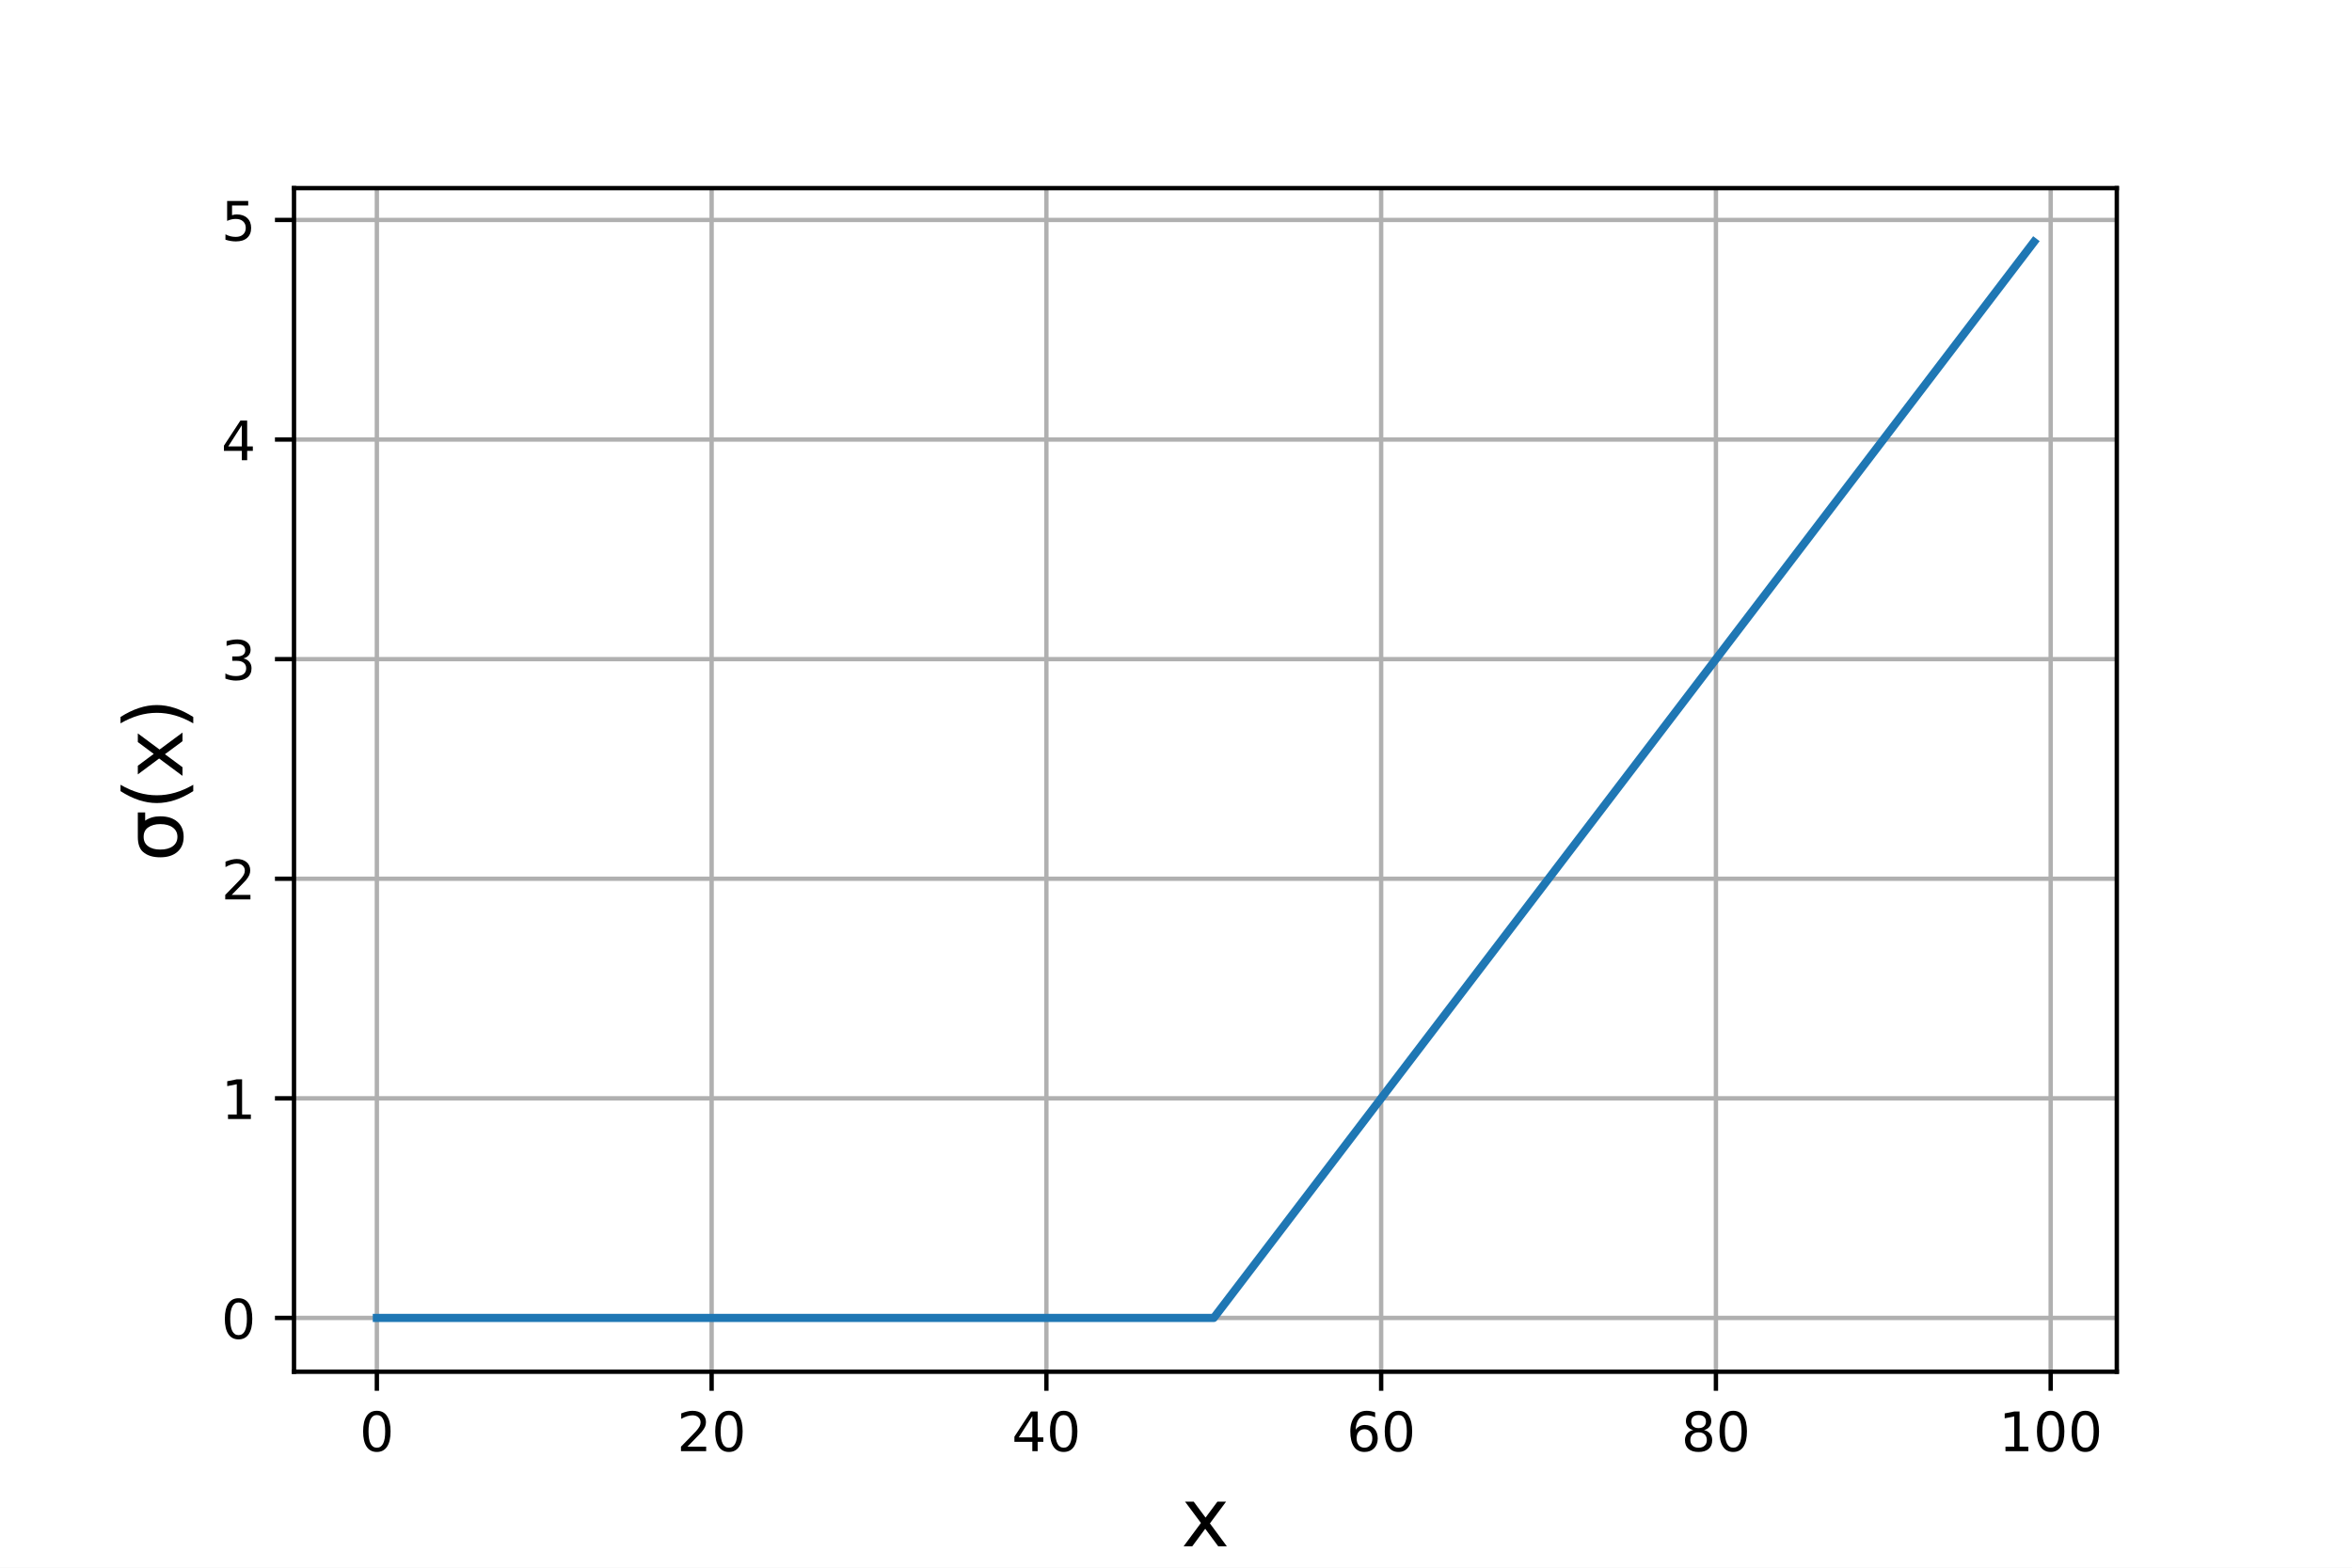
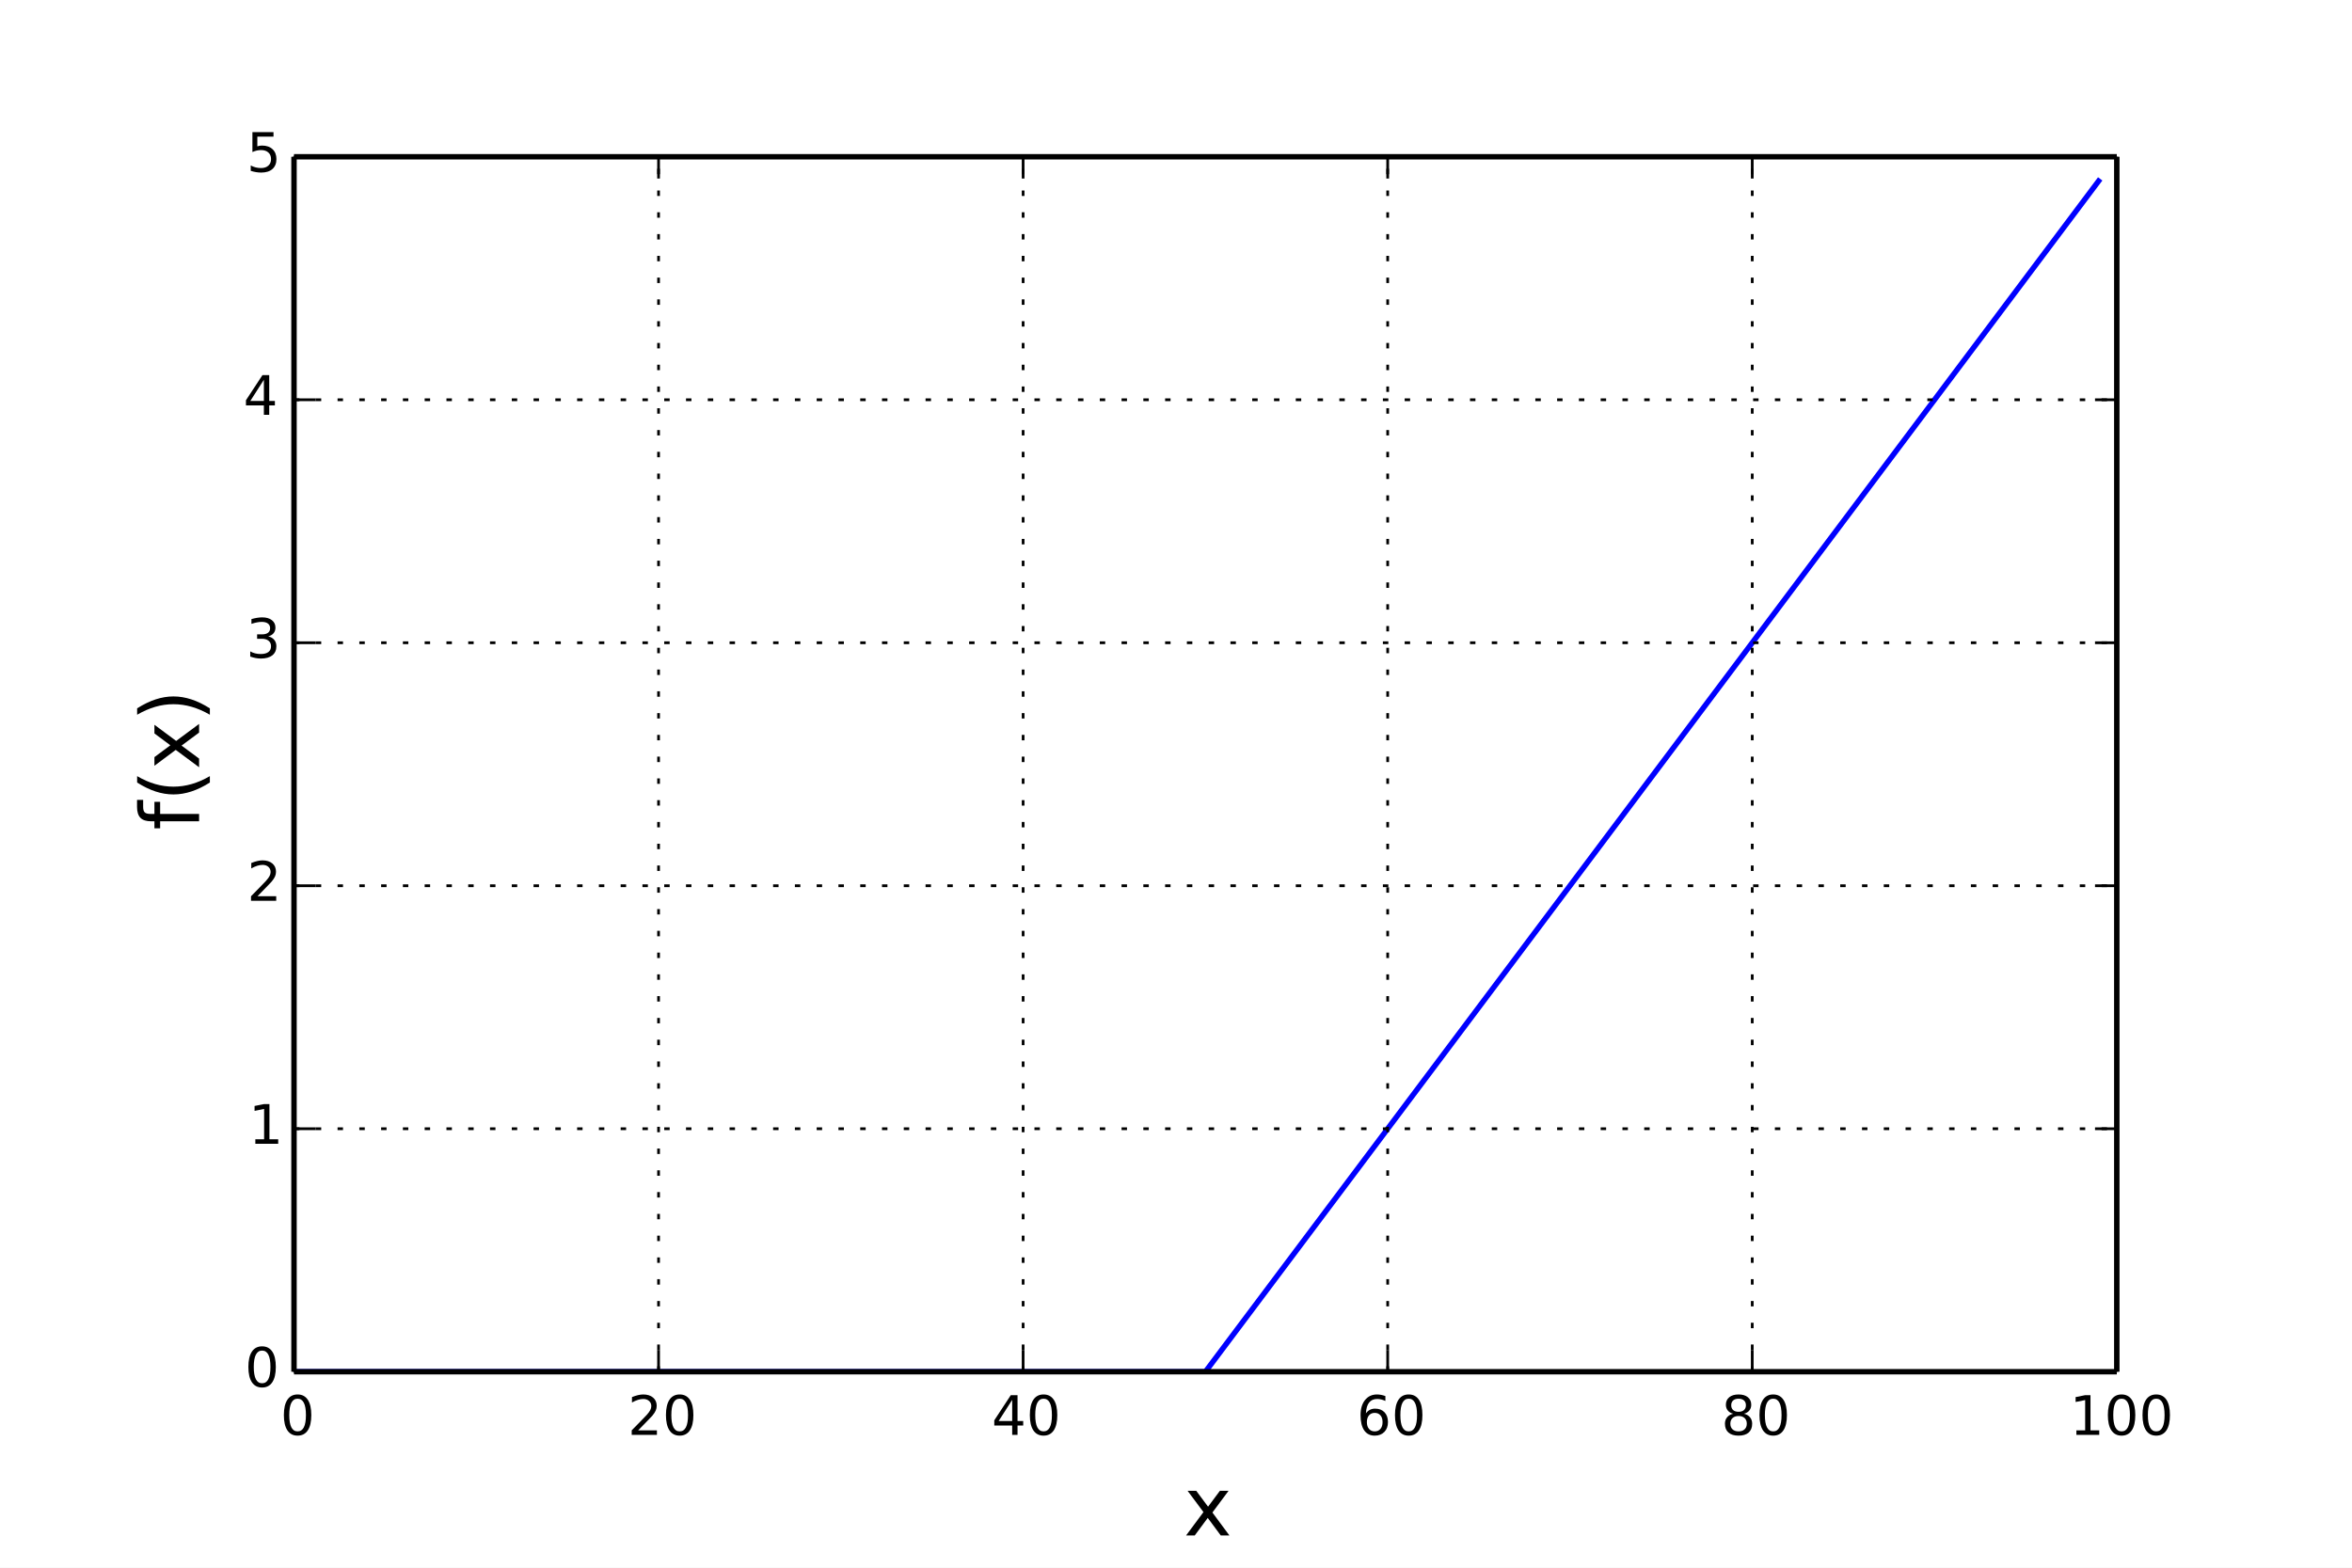
<svg xmlns="http://www.w3.org/2000/svg" xmlns:xlink="http://www.w3.org/1999/xlink" height="288pt" version="1.1" viewBox="0 0 432 288" width="432pt">
  <defs>
    <style type="text/css">
*{stroke-linecap:butt;stroke-linejoin:round;}
  </style>
  </defs>
  <g id="figure_1">
    <g id="patch_1">
-       <path d="M 0 288  L 432 288  L 432 0  L 0 0  z " style="fill:#ffffff;" />
+       <path d=" M0 288 L432 288 L432 0 L0 0 z " style="fill:#ffffff;" />
    </g>
    <g id="axes_1">
      <g id="patch_2">
-         <path d="M 54 252  L 388.8 252  L 388.8 34.56  L 54 34.56  z " style="fill:#ffffff;" />
+         <path d=" M54 252 L388.8 252 L388.8 28.8 L54 28.8 z " style="fill:#ffffff;" />
+       </g>
+       <g id="line2d_1">
+         <path clip-path="url(#p124b8dd147)" d=" M54 252 L57.348 252 L60.696 252 L64.044 252 L67.392 252 L70.74 252 L74.088 252 L77.436 252 L80.784 252 L84.132 252 L87.48 252 L90.828 252 L94.176 252 L97.524 252 L100.872 252 L104.22 252 L107.568 252 L110.916 252 L114.264 252 L117.612 252 L120.96 252 L124.308 252 L127.656 252 L131.004 252 L134.352 252 L137.7 252 L141.048 252 L144.396 252 L147.744 252 L151.092 252 L154.44 252 L157.788 252 L161.136 252 L164.484 252 L167.832 252 L171.18 252 L174.528 252 L177.876 252 L181.224 252 L184.572 252 L187.92 252 L191.268 252 L194.616 252 L197.964 252 L201.312 252 L204.66 252 L208.008 252 L211.356 252 L214.704 252 L218.052 252 L221.4 252 L224.748 247.536 L228.096 243.072 L231.444 238.608 L234.792 234.144 L238.14 229.68 L241.488 225.216 L244.836 220.752 L248.184 216.288 L251.532 211.824 L254.88 207.36 L258.228 202.896 L261.576 198.432 L264.924 193.968 L268.272 189.504 L271.62 185.04 L274.968 180.576 L278.316 176.112 L281.664 171.648 L285.012 167.184 L288.36 162.72 L291.708 158.256 L295.056 153.792 L298.404 149.328 L301.752 144.864 L305.1 140.4 L308.448 135.936 L311.796 131.472 L315.144 127.008 L318.492 122.544 L321.84 118.08 L325.188 113.616 L328.536 109.152 L331.884 104.688 L335.232 100.224 L338.58 95.76 L341.928 91.296 L345.276 86.832 L348.624 82.368 L351.972 77.904 L355.32 73.44 L358.668 68.976 L362.016 64.512 L365.364 60.048 L368.712 55.584 L372.06 51.12 L375.408 46.656 L378.756 42.192 L382.104 37.728 L385.452 33.264" style="fill:none;stroke:#0000ff;stroke-linecap:square;" />
      </g>
      <g id="matplotlib.axis_1">
        <g id="xtick_1">
-           <g id="line2d_1">
-             <path clip-path="url(#p2e4678ad6d)" d="M 69.218 252  L 69.218 34.56  " style="fill:none;stroke:#b0b0b0;stroke-linecap:square;stroke-width:0.8;" />
-           </g>
          <g id="line2d_2">
-             <defs>
-               <path d="M 0 0  L 0 3.5  " id="m3e8ce93236" style="stroke:#000000;stroke-width:0.8;" />
-             </defs>
-             <g>
-               <use style="stroke:#000000;stroke-width:0.8;" x="69.218" xlink:href="#m3e8ce93236" y="252" />
+             <path clip-path="url(#p124b8dd147)" d=" M54 252 L54 28.8" style="fill:none;stroke:#000000;stroke-dasharray:1,3;stroke-dashoffset:0.0;stroke-width:0.5;" />
+           </g>
+           <g id="line2d_3">
+             <defs>
+               <path d=" M0 0 L0 -4" id="mc7db9fdffb" style="stroke:#000000;stroke-width:0.5;" />
+             </defs>
+             <g>
+               <use style="stroke:#000000;stroke-width:0.5;" x="54.0" xlink:href="#mc7db9fdffb" y="252.0" />
+             </g>
+           </g>
+           <g id="line2d_4">
+             <defs>
+               <path d=" M0 0 L0 4" id="m5a7d422ac3" style="stroke:#000000;stroke-width:0.5;" />
+             </defs>
+             <g>
+               <use style="stroke:#000000;stroke-width:0.5;" x="54.0" xlink:href="#m5a7d422ac3" y="28.8" />
            </g>
          </g>
          <g id="text_1">
            <defs>
-               <path d="M 31.781 66.406  Q 24.172 66.406 20.328 58.906  Q 16.5 51.422 16.5 36.375  Q 16.5 21.391 20.328 13.891  Q 24.172 6.391 31.781 6.391  Q 39.453 6.391 43.281 13.891  Q 47.125 21.391 47.125 36.375  Q 47.125 51.422 43.281 58.906  Q 39.453 66.406 31.781 66.406  z M 31.781 74.219  Q 44.047 74.219 50.516 64.516  Q 56.984 54.828 56.984 36.375  Q 56.984 17.969 50.516 8.266  Q 44.047 -1.422 31.781 -1.422  Q 19.531 -1.422 13.062 8.266  Q 6.594 17.969 6.594 36.375  Q 6.594 54.828 13.062 64.516  Q 19.531 74.219 31.781 74.219  z " id="DejaVuSans-30" />
-             </defs>
-             <g transform="translate(66.03693 266.5984)scale(0.1 -0.1)">
+               <path d=" M31.781 66.406 Q24.172 66.406 20.328 58.906 Q16.5 51.422 16.5 36.375 Q16.5 21.391 20.328 13.891 Q24.172 6.391 31.781 6.391 Q39.453 6.391 43.281 13.891 Q47.125 21.391 47.125 36.375 Q47.125 51.422 43.281 58.906 Q39.453 66.406 31.781 66.406 M31.781 74.219 Q44.047 74.219 50.516 64.516 Q56.984 54.828 56.984 36.375 Q56.984 17.969 50.516 8.266 Q44.047 -1.422 31.781 -1.422 Q19.531 -1.422 13.062 8.266 Q6.594 17.969 6.594 36.375 Q6.594 54.828 13.062 64.516 Q19.531 74.219 31.781 74.219" id="DejaVuSans-30" />
+             </defs>
+             <g transform="translate(51.48047 263.5984)scale(0.1 -0.1)">
              <use xlink:href="#DejaVuSans-30" />
            </g>
          </g>
        </g>
        <g id="xtick_2">
-           <g id="line2d_3">
-             <path clip-path="url(#p2e4678ad6d)" d="M 130.706 252  L 130.706 34.56  " style="fill:none;stroke:#b0b0b0;stroke-linecap:square;stroke-width:0.8;" />
-           </g>
-           <g id="line2d_4">
-             <g>
-               <use style="stroke:#000000;stroke-width:0.8;" x="130.706" xlink:href="#m3e8ce93236" y="252" />
+           <g id="line2d_5">
+             <path clip-path="url(#p124b8dd147)" d=" M120.96 252 L120.96 28.8" style="fill:none;stroke:#000000;stroke-dasharray:1,3;stroke-dashoffset:0.0;stroke-width:0.5;" />
+           </g>
+           <g id="line2d_6">
+             <g>
+               <use style="stroke:#000000;stroke-width:0.5;" x="120.96" xlink:href="#mc7db9fdffb" y="252.0" />
+             </g>
+           </g>
+           <g id="line2d_7">
+             <g>
+               <use style="stroke:#000000;stroke-width:0.5;" x="120.96" xlink:href="#m5a7d422ac3" y="28.8" />
            </g>
          </g>
          <g id="text_2">
            <defs>
-               <path d="M 19.188 8.297  L 53.609 8.297  L 53.609 0  L 7.328 0  L 7.328 8.297  Q 12.938 14.109 22.625 23.891  Q 32.328 33.688 34.812 36.531  Q 39.547 41.844 41.422 45.531  Q 43.312 49.219 43.312 52.781  Q 43.312 58.594 39.234 62.25  Q 35.156 65.922 28.609 65.922  Q 23.969 65.922 18.812 64.312  Q 13.672 62.703 7.812 59.422  L 7.812 69.391  Q 13.766 71.781 18.938 73  Q 24.125 74.219 28.422 74.219  Q 39.75 74.219 46.484 68.547  Q 53.219 62.891 53.219 53.422  Q 53.219 48.922 51.531 44.891  Q 49.859 40.875 45.406 35.406  Q 44.188 33.984 37.641 27.219  Q 31.109 20.453 19.188 8.297  z " id="DejaVuSans-32" />
-             </defs>
-             <g transform="translate(124.3433 266.5984)scale(0.1 -0.1)">
+               <path d=" M19.188 8.297 L53.609 8.297 L53.609 0 L7.328 0 L7.328 8.297 Q12.938 14.109 22.625 23.891 Q32.328 33.688 34.812 36.531 Q39.547 41.844 41.422 45.531 Q43.312 49.219 43.312 52.781 Q43.312 58.594 39.234 62.25 Q35.156 65.922 28.609 65.922 Q23.969 65.922 18.812 64.312 Q13.672 62.703 7.812 59.422 L7.812 69.391 Q13.766 71.781 18.938 73 Q24.125 74.219 28.422 74.219 Q39.75 74.219 46.484 68.547 Q53.219 62.891 53.219 53.422 Q53.219 48.922 51.531 44.891 Q49.859 40.875 45.406 35.406 Q44.188 33.984 37.641 27.219 Q31.109 20.453 19.188 8.297" id="DejaVuSans-32" />
+             </defs>
+             <g transform="translate(115.2959 263.5984)scale(0.1 -0.1)">
              <use xlink:href="#DejaVuSans-32" />
              <use x="63.623" xlink:href="#DejaVuSans-30" />
            </g>
          </g>
        </g>
        <g id="xtick_3">
-           <g id="line2d_5">
-             <path clip-path="url(#p2e4678ad6d)" d="M 192.193 252  L 192.193 34.56  " style="fill:none;stroke:#b0b0b0;stroke-linecap:square;stroke-width:0.8;" />
-           </g>
-           <g id="line2d_6">
-             <g>
-               <use style="stroke:#000000;stroke-width:0.8;" x="192.193" xlink:href="#m3e8ce93236" y="252" />
+           <g id="line2d_8">
+             <path clip-path="url(#p124b8dd147)" d=" M187.92 252 L187.92 28.8" style="fill:none;stroke:#000000;stroke-dasharray:1,3;stroke-dashoffset:0.0;stroke-width:0.5;" />
+           </g>
+           <g id="line2d_9">
+             <g>
+               <use style="stroke:#000000;stroke-width:0.5;" x="187.92" xlink:href="#mc7db9fdffb" y="252.0" />
+             </g>
+           </g>
+           <g id="line2d_10">
+             <g>
+               <use style="stroke:#000000;stroke-width:0.5;" x="187.92" xlink:href="#m5a7d422ac3" y="28.8" />
            </g>
          </g>
          <g id="text_3">
            <defs>
-               <path d="M 37.797 64.312  L 12.891 25.391  L 37.797 25.391  z M 35.203 72.906  L 47.609 72.906  L 47.609 25.391  L 58.016 25.391  L 58.016 17.188  L 47.609 17.188  L 47.609 0  L 37.797 0  L 37.797 17.188  L 4.891 17.188  L 4.891 26.703  z " id="DejaVuSans-34" />
-             </defs>
-             <g transform="translate(185.8309 266.5984)scale(0.1 -0.1)">
+               <path d=" M37.797 64.312 L12.891 25.391 L37.797 25.391 z  M35.203 72.906 L47.609 72.906 L47.609 25.391 L58.016 25.391 L58.016 17.188 L47.609 17.188 L47.609 0 L37.797 0 L37.797 17.188 L4.891 17.188 L4.891 26.703 z " id="DejaVuSans-34" />
+             </defs>
+             <g transform="translate(182.1341 263.5984)scale(0.1 -0.1)">
              <use xlink:href="#DejaVuSans-34" />
              <use x="63.623" xlink:href="#DejaVuSans-30" />
            </g>
          </g>
        </g>
        <g id="xtick_4">
-           <g id="line2d_7">
-             <path clip-path="url(#p2e4678ad6d)" d="M 253.681 252  L 253.681 34.56  " style="fill:none;stroke:#b0b0b0;stroke-linecap:square;stroke-width:0.8;" />
-           </g>
-           <g id="line2d_8">
-             <g>
-               <use style="stroke:#000000;stroke-width:0.8;" x="253.681" xlink:href="#m3e8ce93236" y="252" />
+           <g id="line2d_11">
+             <path clip-path="url(#p124b8dd147)" d=" M254.88 252 L254.88 28.8" style="fill:none;stroke:#000000;stroke-dasharray:1,3;stroke-dashoffset:0.0;stroke-width:0.5;" />
+           </g>
+           <g id="line2d_12">
+             <g>
+               <use style="stroke:#000000;stroke-width:0.5;" x="254.88" xlink:href="#mc7db9fdffb" y="252.0" />
+             </g>
+           </g>
+           <g id="line2d_13">
+             <g>
+               <use style="stroke:#000000;stroke-width:0.5;" x="254.88" xlink:href="#m5a7d422ac3" y="28.8" />
            </g>
          </g>
          <g id="text_4">
            <defs>
-               <path d="M 33.016 40.375  Q 26.375 40.375 22.484 35.828  Q 18.609 31.297 18.609 23.391  Q 18.609 15.531 22.484 10.953  Q 26.375 6.391 33.016 6.391  Q 39.656 6.391 43.531 10.953  Q 47.406 15.531 47.406 23.391  Q 47.406 31.297 43.531 35.828  Q 39.656 40.375 33.016 40.375  z M 52.594 71.297  L 52.594 62.312  Q 48.875 64.062 45.094 64.984  Q 41.312 65.922 37.594 65.922  Q 27.828 65.922 22.672 59.328  Q 17.531 52.734 16.797 39.406  Q 19.672 43.656 24.016 45.922  Q 28.375 48.188 33.594 48.188  Q 44.578 48.188 50.953 41.516  Q 57.328 34.859 57.328 23.391  Q 57.328 12.156 50.688 5.359  Q 44.047 -1.422 33.016 -1.422  Q 20.359 -1.422 13.672 8.266  Q 6.984 17.969 6.984 36.375  Q 6.984 53.656 15.188 63.938  Q 23.391 74.219 37.203 74.219  Q 40.922 74.219 44.703 73.484  Q 48.484 72.75 52.594 71.297  z " id="DejaVuSans-36" />
-             </defs>
-             <g transform="translate(247.3185 266.5984)scale(0.1 -0.1)">
+               <path d=" M33.016 40.375 Q26.375 40.375 22.484 35.828 Q18.609 31.297 18.609 23.391 Q18.609 15.531 22.484 10.953 Q26.375 6.391 33.016 6.391 Q39.656 6.391 43.531 10.953 Q47.406 15.531 47.406 23.391 Q47.406 31.297 43.531 35.828 Q39.656 40.375 33.016 40.375 M52.594 71.297 L52.594 62.312 Q48.875 64.062 45.094 64.984 Q41.312 65.922 37.594 65.922 Q27.828 65.922 22.672 59.328 Q17.531 52.734 16.797 39.406 Q19.672 43.656 24.016 45.922 Q28.375 48.188 33.594 48.188 Q44.578 48.188 50.953 41.516 Q57.328 34.859 57.328 23.391 Q57.328 12.156 50.688 5.359 Q44.047 -1.422 33.016 -1.422 Q20.359 -1.422 13.672 8.266 Q6.984 17.969 6.984 36.375 Q6.984 53.656 15.188 63.938 Q23.391 74.219 37.203 74.219 Q40.922 74.219 44.703 73.484 Q48.484 72.75 52.594 71.297" id="DejaVuSans-36" />
+             </defs>
+             <g transform="translate(249.1987 263.5984)scale(0.1 -0.1)">
              <use xlink:href="#DejaVuSans-36" />
              <use x="63.623" xlink:href="#DejaVuSans-30" />
            </g>
          </g>
        </g>
        <g id="xtick_5">
-           <g id="line2d_9">
-             <path clip-path="url(#p2e4678ad6d)" d="M 315.169 252  L 315.169 34.56  " style="fill:none;stroke:#b0b0b0;stroke-linecap:square;stroke-width:0.8;" />
-           </g>
-           <g id="line2d_10">
-             <g>
-               <use style="stroke:#000000;stroke-width:0.8;" x="315.169" xlink:href="#m3e8ce93236" y="252" />
+           <g id="line2d_14">
+             <path clip-path="url(#p124b8dd147)" d=" M321.84 252 L321.84 28.8" style="fill:none;stroke:#000000;stroke-dasharray:1,3;stroke-dashoffset:0.0;stroke-width:0.5;" />
+           </g>
+           <g id="line2d_15">
+             <g>
+               <use style="stroke:#000000;stroke-width:0.5;" x="321.84" xlink:href="#mc7db9fdffb" y="252.0" />
+             </g>
+           </g>
+           <g id="line2d_16">
+             <g>
+               <use style="stroke:#000000;stroke-width:0.5;" x="321.84" xlink:href="#m5a7d422ac3" y="28.8" />
            </g>
          </g>
          <g id="text_5">
            <defs>
-               <path d="M 31.781 34.625  Q 24.75 34.625 20.719 30.859  Q 16.703 27.094 16.703 20.516  Q 16.703 13.922 20.719 10.156  Q 24.75 6.391 31.781 6.391  Q 38.812 6.391 42.859 10.172  Q 46.922 13.969 46.922 20.516  Q 46.922 27.094 42.891 30.859  Q 38.875 34.625 31.781 34.625  z M 21.922 38.812  Q 15.578 40.375 12.031 44.719  Q 8.5 49.078 8.5 55.328  Q 8.5 64.062 14.719 69.141  Q 20.953 74.219 31.781 74.219  Q 42.672 74.219 48.875 69.141  Q 55.078 64.062 55.078 55.328  Q 55.078 49.078 51.531 44.719  Q 48 40.375 41.703 38.812  Q 48.828 37.156 52.797 32.312  Q 56.781 27.484 56.781 20.516  Q 56.781 9.906 50.312 4.234  Q 43.844 -1.422 31.781 -1.422  Q 19.734 -1.422 13.25 4.234  Q 6.781 9.906 6.781 20.516  Q 6.781 27.484 10.781 32.312  Q 14.797 37.156 21.922 38.812  z M 18.312 54.391  Q 18.312 48.734 21.844 45.562  Q 25.391 42.391 31.781 42.391  Q 38.141 42.391 41.719 45.562  Q 45.312 48.734 45.312 54.391  Q 45.312 60.062 41.719 63.234  Q 38.141 66.406 31.781 66.406  Q 25.391 66.406 21.844 63.234  Q 18.312 60.062 18.312 54.391  z " id="DejaVuSans-38" />
-             </defs>
-             <g transform="translate(308.8061 266.5984)scale(0.1 -0.1)">
+               <path d=" M31.781 34.625 Q24.75 34.625 20.719 30.859 Q16.703 27.094 16.703 20.516 Q16.703 13.922 20.719 10.156 Q24.75 6.391 31.781 6.391 Q38.812 6.391 42.859 10.172 Q46.922 13.969 46.922 20.516 Q46.922 27.094 42.891 30.859 Q38.875 34.625 31.781 34.625 M21.922 38.812 Q15.578 40.375 12.031 44.719 Q8.5 49.078 8.5 55.328 Q8.5 64.062 14.719 69.141 Q20.953 74.219 31.781 74.219 Q42.672 74.219 48.875 69.141 Q55.078 64.062 55.078 55.328 Q55.078 49.078 51.531 44.719 Q48 40.375 41.703 38.812 Q48.828 37.156 52.797 32.312 Q56.781 27.484 56.781 20.516 Q56.781 9.906 50.312 4.234 Q43.844 -1.422 31.781 -1.422 Q19.734 -1.422 13.25 4.234 Q6.781 9.906 6.781 20.516 Q6.781 27.484 10.781 32.312 Q14.797 37.156 21.922 38.812 M18.312 54.391 Q18.312 48.734 21.844 45.562 Q25.391 42.391 31.781 42.391 Q38.141 42.391 41.719 45.562 Q45.312 48.734 45.312 54.391 Q45.312 60.062 41.719 63.234 Q38.141 66.406 31.781 66.406 Q25.391 66.406 21.844 63.234 Q18.312 60.062 18.312 54.391" id="DejaVuSans-38" />
+             </defs>
+             <g transform="translate(316.1486 263.5984)scale(0.1 -0.1)">
              <use xlink:href="#DejaVuSans-38" />
              <use x="63.623" xlink:href="#DejaVuSans-30" />
            </g>
          </g>
        </g>
        <g id="xtick_6">
-           <g id="line2d_11">
-             <path clip-path="url(#p2e4678ad6d)" d="M 376.656 252  L 376.656 34.56  " style="fill:none;stroke:#b0b0b0;stroke-linecap:square;stroke-width:0.8;" />
-           </g>
-           <g id="line2d_12">
-             <g>
-               <use style="stroke:#000000;stroke-width:0.8;" x="376.656" xlink:href="#m3e8ce93236" y="252" />
+           <g id="line2d_17">
+             <path clip-path="url(#p124b8dd147)" d=" M388.8 252 L388.8 28.8" style="fill:none;stroke:#000000;stroke-dasharray:1,3;stroke-dashoffset:0.0;stroke-width:0.5;" />
+           </g>
+           <g id="line2d_18">
+             <g>
+               <use style="stroke:#000000;stroke-width:0.5;" x="388.8" xlink:href="#mc7db9fdffb" y="252.0" />
+             </g>
+           </g>
+           <g id="line2d_19">
+             <g>
+               <use style="stroke:#000000;stroke-width:0.5;" x="388.8" xlink:href="#m5a7d422ac3" y="28.8" />
            </g>
          </g>
          <g id="text_6">
            <defs>
-               <path d="M 12.406 8.297  L 28.516 8.297  L 28.516 63.922  L 10.984 60.406  L 10.984 69.391  L 28.422 72.906  L 38.281 72.906  L 38.281 8.297  L 54.391 8.297  L 54.391 0  L 12.406 0  z " id="DejaVuSans-31" />
-             </defs>
-             <g transform="translate(367.1124 266.5984)scale(0.1 -0.1)">
+               <path d=" M12.406 8.297 L28.516 8.297 L28.516 63.922 L10.984 60.406 L10.984 69.391 L28.422 72.906 L38.281 72.906 L38.281 8.297 L54.391 8.297 L54.391 0 L12.406 0 z " id="DejaVuSans-31" />
+             </defs>
+             <g transform="translate(380.1375 263.5984)scale(0.1 -0.1)">
              <use xlink:href="#DejaVuSans-31" />
              <use x="63.623" xlink:href="#DejaVuSans-30" />
              <use x="127.246" xlink:href="#DejaVuSans-30" />
            </g>
          </g>
        </g>
        <g id="text_7">
          <defs>
-             <path d="M 54.891 54.688  L 35.109 28.078  L 55.906 0  L 45.312 0  L 29.391 21.484  L 13.484 0  L 2.875 0  L 24.125 28.609  L 4.688 54.688  L 15.281 54.688  L 29.781 35.203  L 44.281 54.688  z " id="DejaVuSans-78" />
+             <path d=" M54.891 54.688 L35.109 28.078 L55.906 0 L45.312 0 L29.391 21.484 L13.484 0 L2.875 0 L24.125 28.609 L4.688 54.688 L15.281 54.688 L29.781 35.203 L44.281 54.688 z " id="DejaVuSans-78" />
          </defs>
-           <g transform="translate(216.9609 284.0758)scale(0.15 -0.15)">
+           <g transform="translate(217.4227 282.0758)scale(0.15 -0.15)">
            <use xlink:href="#DejaVuSans-78" />
          </g>
        </g>
      </g>
      <g id="matplotlib.axis_2">
        <g id="ytick_1">
-           <g id="line2d_13">
-             <path clip-path="url(#p2e4678ad6d)" d="M 54 242.116  L 388.8 242.116  " style="fill:none;stroke:#b0b0b0;stroke-linecap:square;stroke-width:0.8;" />
-           </g>
-           <g id="line2d_14">
-             <defs>
-               <path d="M 0 0  L -3.5 0  " id="m22c1de1743" style="stroke:#000000;stroke-width:0.8;" />
-             </defs>
-             <g>
-               <use style="stroke:#000000;stroke-width:0.8;" x="54" xlink:href="#m22c1de1743" y="242.116" />
+           <g id="line2d_20">
+             <path clip-path="url(#p124b8dd147)" d=" M54 252 L388.8 252" style="fill:none;stroke:#000000;stroke-dasharray:1,3;stroke-dashoffset:0.0;stroke-width:0.5;" />
+           </g>
+           <g id="line2d_21">
+             <defs>
+               <path d=" M0 0 L4 0" id="md7965d1ba0" style="stroke:#000000;stroke-width:0.5;" />
+             </defs>
+             <g>
+               <use style="stroke:#000000;stroke-width:0.5;" x="54.0" xlink:href="#md7965d1ba0" y="252.0" />
+             </g>
+           </g>
+           <g id="line2d_22">
+             <defs>
+               <path d=" M0 0 L-4 0" id="md9a1c1a7cd" style="stroke:#000000;stroke-width:0.5;" />
+             </defs>
+             <g>
+               <use style="stroke:#000000;stroke-width:0.5;" x="388.8" xlink:href="#md9a1c1a7cd" y="252.0" />
            </g>
          </g>
          <g id="text_8">
-             <g transform="translate(40.6375 245.9156)scale(0.1 -0.1)">
+             <g transform="translate(44.96094 254.7594)scale(0.1 -0.1)">
              <use xlink:href="#DejaVuSans-30" />
            </g>
          </g>
        </g>
        <g id="ytick_2">
-           <g id="line2d_15">
-             <path clip-path="url(#p2e4678ad6d)" d="M 54 201.775  L 388.8 201.775  " style="fill:none;stroke:#b0b0b0;stroke-linecap:square;stroke-width:0.8;" />
-           </g>
-           <g id="line2d_16">
-             <g>
-               <use style="stroke:#000000;stroke-width:0.8;" x="54" xlink:href="#m22c1de1743" y="201.775" />
+           <g id="line2d_23">
+             <path clip-path="url(#p124b8dd147)" d=" M54 207.36 L388.8 207.36" style="fill:none;stroke:#000000;stroke-dasharray:1,3;stroke-dashoffset:0.0;stroke-width:0.5;" />
+           </g>
+           <g id="line2d_24">
+             <g>
+               <use style="stroke:#000000;stroke-width:0.5;" x="54.0" xlink:href="#md7965d1ba0" y="207.36" />
+             </g>
+           </g>
+           <g id="line2d_25">
+             <g>
+               <use style="stroke:#000000;stroke-width:0.5;" x="388.8" xlink:href="#md9a1c1a7cd" y="207.36" />
            </g>
          </g>
          <g id="text_9">
-             <g transform="translate(40.6375 205.5742)scale(0.1 -0.1)">
+             <g transform="translate(45.65937 210.1194)scale(0.1 -0.1)">
              <use xlink:href="#DejaVuSans-31" />
            </g>
          </g>
        </g>
        <g id="ytick_3">
-           <g id="line2d_17">
-             <path clip-path="url(#p2e4678ad6d)" d="M 54 161.434  L 388.8 161.434  " style="fill:none;stroke:#b0b0b0;stroke-linecap:square;stroke-width:0.8;" />
-           </g>
-           <g id="line2d_18">
-             <g>
-               <use style="stroke:#000000;stroke-width:0.8;" x="54" xlink:href="#m22c1de1743" y="161.434" />
+           <g id="line2d_26">
+             <path clip-path="url(#p124b8dd147)" d=" M54 162.72 L388.8 162.72" style="fill:none;stroke:#000000;stroke-dasharray:1,3;stroke-dashoffset:0.0;stroke-width:0.5;" />
+           </g>
+           <g id="line2d_27">
+             <g>
+               <use style="stroke:#000000;stroke-width:0.5;" x="54.0" xlink:href="#md7965d1ba0" y="162.72" />
+             </g>
+           </g>
+           <g id="line2d_28">
+             <g>
+               <use style="stroke:#000000;stroke-width:0.5;" x="388.8" xlink:href="#md9a1c1a7cd" y="162.72" />
            </g>
          </g>
          <g id="text_10">
-             <g transform="translate(40.6375 165.2328)scale(0.1 -0.1)">
+             <g transform="translate(45.37188 165.4794)scale(0.1 -0.1)">
              <use xlink:href="#DejaVuSans-32" />
            </g>
          </g>
        </g>
        <g id="ytick_4">
-           <g id="line2d_19">
-             <path clip-path="url(#p2e4678ad6d)" d="M 54 121.092  L 388.8 121.092  " style="fill:none;stroke:#b0b0b0;stroke-linecap:square;stroke-width:0.8;" />
-           </g>
-           <g id="line2d_20">
-             <g>
-               <use style="stroke:#000000;stroke-width:0.8;" x="54" xlink:href="#m22c1de1743" y="121.092" />
+           <g id="line2d_29">
+             <path clip-path="url(#p124b8dd147)" d=" M54 118.08 L388.8 118.08" style="fill:none;stroke:#000000;stroke-dasharray:1,3;stroke-dashoffset:0.0;stroke-width:0.5;" />
+           </g>
+           <g id="line2d_30">
+             <g>
+               <use style="stroke:#000000;stroke-width:0.5;" x="54.0" xlink:href="#md7965d1ba0" y="118.08" />
+             </g>
+           </g>
+           <g id="line2d_31">
+             <g>
+               <use style="stroke:#000000;stroke-width:0.5;" x="388.8" xlink:href="#md9a1c1a7cd" y="118.08" />
            </g>
          </g>
          <g id="text_11">
            <defs>
-               <path d="M 40.578 39.312  Q 47.656 37.797 51.625 33  Q 55.609 28.219 55.609 21.188  Q 55.609 10.406 48.188 4.484  Q 40.766 -1.422 27.094 -1.422  Q 22.516 -1.422 17.656 -0.516  Q 12.797 0.391 7.625 2.203  L 7.625 11.719  Q 11.719 9.328 16.594 8.109  Q 21.484 6.891 26.812 6.891  Q 36.078 6.891 40.938 10.547  Q 45.797 14.203 45.797 21.188  Q 45.797 27.641 41.281 31.266  Q 36.766 34.906 28.719 34.906  L 20.219 34.906  L 20.219 43.016  L 29.109 43.016  Q 36.375 43.016 40.234 45.922  Q 44.094 48.828 44.094 54.297  Q 44.094 59.906 40.109 62.906  Q 36.141 65.922 28.719 65.922  Q 24.656 65.922 20.016 65.031  Q 15.375 64.156 9.812 62.312  L 9.812 71.094  Q 15.438 72.656 20.344 73.438  Q 25.25 74.219 29.594 74.219  Q 40.828 74.219 47.359 69.109  Q 53.906 64.016 53.906 55.328  Q 53.906 49.266 50.438 45.094  Q 46.969 40.922 40.578 39.312  z " id="DejaVuSans-33" />
-             </defs>
-             <g transform="translate(40.6375 124.8915)scale(0.1 -0.1)">
+               <path d=" M40.578 39.312 Q47.656 37.797 51.625 33 Q55.609 28.219 55.609 21.188 Q55.609 10.406 48.188 4.484 Q40.766 -1.422 27.094 -1.422 Q22.516 -1.422 17.656 -0.516 Q12.797 0.391 7.625 2.203 L7.625 11.719 Q11.719 9.328 16.594 8.109 Q21.484 6.891 26.812 6.891 Q36.078 6.891 40.938 10.547 Q45.797 14.203 45.797 21.188 Q45.797 27.641 41.281 31.266 Q36.766 34.906 28.719 34.906 L20.219 34.906 L20.219 43.016 L29.109 43.016 Q36.375 43.016 40.234 45.922 Q44.094 48.828 44.094 54.297 Q44.094 59.906 40.109 62.906 Q36.141 65.922 28.719 65.922 Q24.656 65.922 20.016 65.031 Q15.375 64.156 9.812 62.312 L9.812 71.094 Q15.438 72.656 20.344 73.438 Q25.25 74.219 29.594 74.219 Q40.828 74.219 47.359 69.109 Q53.906 64.016 53.906 55.328 Q53.906 49.266 50.438 45.094 Q46.969 40.922 40.578 39.312" id="DejaVuSans-33" />
+             </defs>
+             <g transform="translate(45.20156 120.8394)scale(0.1 -0.1)">
              <use xlink:href="#DejaVuSans-33" />
            </g>
          </g>
        </g>
        <g id="ytick_5">
-           <g id="line2d_21">
-             <path clip-path="url(#p2e4678ad6d)" d="M 54 80.751  L 388.8 80.751  " style="fill:none;stroke:#b0b0b0;stroke-linecap:square;stroke-width:0.8;" />
-           </g>
-           <g id="line2d_22">
-             <g>
-               <use style="stroke:#000000;stroke-width:0.8;" x="54" xlink:href="#m22c1de1743" y="80.751" />
+           <g id="line2d_32">
+             <path clip-path="url(#p124b8dd147)" d=" M54 73.44 L388.8 73.44" style="fill:none;stroke:#000000;stroke-dasharray:1,3;stroke-dashoffset:0.0;stroke-width:0.5;" />
+           </g>
+           <g id="line2d_33">
+             <g>
+               <use style="stroke:#000000;stroke-width:0.5;" x="54.0" xlink:href="#md7965d1ba0" y="73.44" />
+             </g>
+           </g>
+           <g id="line2d_34">
+             <g>
+               <use style="stroke:#000000;stroke-width:0.5;" x="388.8" xlink:href="#md9a1c1a7cd" y="73.44" />
            </g>
          </g>
          <g id="text_12">
-             <g transform="translate(40.6375 84.55009)scale(0.1 -0.1)">
+             <g transform="translate(44.6875 76.19938)scale(0.1 -0.1)">
              <use xlink:href="#DejaVuSans-34" />
            </g>
          </g>
        </g>
        <g id="ytick_6">
-           <g id="line2d_23">
-             <path clip-path="url(#p2e4678ad6d)" d="M 54 40.409  L 388.8 40.409  " style="fill:none;stroke:#b0b0b0;stroke-linecap:square;stroke-width:0.8;" />
-           </g>
-           <g id="line2d_24">
-             <g>
-               <use style="stroke:#000000;stroke-width:0.8;" x="54" xlink:href="#m22c1de1743" y="40.409" />
+           <g id="line2d_35">
+             <path clip-path="url(#p124b8dd147)" d=" M54 28.8 L388.8 28.8" style="fill:none;stroke:#000000;stroke-dasharray:1,3;stroke-dashoffset:0.0;stroke-width:0.5;" />
+           </g>
+           <g id="line2d_36">
+             <g>
+               <use style="stroke:#000000;stroke-width:0.5;" x="54.0" xlink:href="#md7965d1ba0" y="28.8" />
+             </g>
+           </g>
+           <g id="line2d_37">
+             <g>
+               <use style="stroke:#000000;stroke-width:0.5;" x="388.8" xlink:href="#md9a1c1a7cd" y="28.8" />
            </g>
          </g>
          <g id="text_13">
            <defs>
-               <path d="M 10.797 72.906  L 49.516 72.906  L 49.516 64.594  L 19.828 64.594  L 19.828 46.734  Q 21.969 47.469 24.109 47.828  Q 26.266 48.188 28.422 48.188  Q 40.625 48.188 47.75 41.5  Q 54.891 34.812 54.891 23.391  Q 54.891 11.625 47.562 5.094  Q 40.234 -1.422 26.906 -1.422  Q 22.312 -1.422 17.547 -0.641  Q 12.797 0.141 7.719 1.703  L 7.719 11.625  Q 12.109 9.234 16.797 8.062  Q 21.484 6.891 26.703 6.891  Q 35.156 6.891 40.078 11.328  Q 45.016 15.766 45.016 23.391  Q 45.016 31 40.078 35.438  Q 35.156 39.891 26.703 39.891  Q 22.75 39.891 18.812 39.016  Q 14.891 38.141 10.797 36.281  z " id="DejaVuSans-35" />
-             </defs>
-             <g transform="translate(40.6375 44.20872)scale(0.1 -0.1)">
+               <path d=" M10.797 72.906 L49.516 72.906 L49.516 64.594 L19.828 64.594 L19.828 46.734 Q21.969 47.469 24.109 47.828 Q26.266 48.188 28.422 48.188 Q40.625 48.188 47.75 41.5 Q54.891 34.812 54.891 23.391 Q54.891 11.625 47.562 5.094 Q40.234 -1.422 26.906 -1.422 Q22.312 -1.422 17.547 -0.641 Q12.797 0.141 7.719 1.703 L7.719 11.625 Q12.109 9.234 16.797 8.062 Q21.484 6.891 26.703 6.891 Q35.156 6.891 40.078 11.328 Q45.016 15.766 45.016 23.391 Q45.016 31 40.078 35.438 Q35.156 39.891 26.703 39.891 Q22.75 39.891 18.812 39.016 Q14.891 38.141 10.797 36.281 z " id="DejaVuSans-35" />
+             </defs>
+             <g transform="translate(45.28281 31.55937)scale(0.1 -0.1)">
              <use xlink:href="#DejaVuSans-35" />
            </g>
          </g>
        </g>
        <g id="text_14">
          <defs>
-             <path d="M 30.609 47.562  Q 23.188 47.562 19.188 42.188  Q 14.984 36.578 14.984 27.297  Q 14.984 17.484 19.156 11.844  Q 23.344 6.203 30.609 6.203  Q 37.797 6.203 41.984 11.859  Q 46.188 17.531 46.188 27.297  Q 46.188 36.234 42 42.188  Q 38.141 47.562 30.609 47.562  z M 30.609 54.688  L 60.453 54.688  L 60.453 45.703  L 50.391 45.703  Q 55.719 38.094 55.719 27.297  Q 55.719 13.875 49.031 6.25  Q 42.328 -1.422 30.609 -1.422  Q 18.844 -1.422 12.203 6.25  Q 5.516 13.875 5.516 27.297  Q 5.516 40.828 12.203 48.391  Q 17.719 54.688 30.609 54.688  z " id="DejaVuSans-3c3" />
-             <path d="M 31 75.875  Q 24.469 64.656 21.281 53.656  Q 18.109 42.672 18.109 31.391  Q 18.109 20.125 21.312 9.062  Q 24.516 -2 31 -13.188  L 23.188 -13.188  Q 15.875 -1.703 12.234 9.375  Q 8.594 20.453 8.594 31.391  Q 8.594 42.281 12.203 53.312  Q 15.828 64.359 23.188 75.875  z " id="DejaVuSans-28" />
-             <path d="M 8.016 75.875  L 15.828 75.875  Q 23.141 64.359 26.781 53.312  Q 30.422 42.281 30.422 31.391  Q 30.422 20.453 26.781 9.375  Q 23.141 -1.703 15.828 -13.188  L 8.016 -13.188  Q 14.5 -2 17.703 9.062  Q 20.906 20.125 20.906 31.391  Q 20.906 42.672 17.703 53.656  Q 14.5 64.656 8.016 75.875  z " id="DejaVuSans-29" />
+             <path d=" M37.109 75.984 L37.109 68.5 L28.516 68.5 Q23.688 68.5 21.797 66.547 Q19.922 64.594 19.922 59.516 L19.922 54.688 L34.719 54.688 L34.719 47.703 L19.922 47.703 L19.922 0 L10.891 0 L10.891 47.703 L2.297 47.703 L2.297 54.688 L10.891 54.688 L10.891 58.5 Q10.891 67.625 15.141 71.797 Q19.391 75.984 28.609 75.984 z " id="DejaVuSans-66" />
+             <path d=" M8.016 75.875 L15.828 75.875 Q23.141 64.359 26.781 53.312 Q30.422 42.281 30.422 31.391 Q30.422 20.453 26.781 9.375 Q23.141 -1.703 15.828 -13.188 L8.016 -13.188 Q14.5 -2 17.703 9.062 Q20.906 20.125 20.906 31.391 Q20.906 42.672 17.703 53.656 Q14.5 64.656 8.016 75.875" id="DejaVuSans-29" />
+             <path d=" M31 75.875 Q24.469 64.656 21.281 53.656 Q18.109 42.672 18.109 31.391 Q18.109 20.125 21.312 9.062 Q24.516 -2 31 -13.188 L23.188 -13.188 Q15.875 -1.703 12.234 9.375 Q8.594 20.453 8.594 31.391 Q8.594 42.281 12.203 53.312 Q15.828 64.359 23.188 75.875 z " id="DejaVuSans-28" />
          </defs>
-           <g transform="translate(33.51797 158.3245)rotate(-90)scale(0.15 -0.15)">
-             <use xlink:href="#DejaVuSans-3c3" />
-             <use x="63.379" xlink:href="#DejaVuSans-28" />
-             <use x="102.393" xlink:href="#DejaVuSans-78" />
-             <use x="161.572" xlink:href="#DejaVuSans-29" />
-           </g>
-         </g>
-       </g>
-       <g id="line2d_25">
-         <path clip-path="url(#p2e4678ad6d)" d="M 69.218 242.116  L 72.293 242.116  L 75.367 242.116  L 78.441 242.116  L 81.516 242.116  L 84.59 242.116  L 87.664 242.116  L 90.739 242.116  L 93.813 242.116  L 96.888 242.116  L 99.962 242.116  L 103.036 242.116  L 106.111 242.116  L 109.185 242.116  L 112.26 242.116  L 115.334 242.116  L 118.408 242.116  L 121.483 242.116  L 124.557 242.116  L 127.631 242.116  L 130.706 242.116  L 133.78 242.116  L 136.855 242.116  L 139.929 242.116  L 143.003 242.116  L 146.078 242.116  L 149.152 242.116  L 152.226 242.116  L 155.301 242.116  L 158.375 242.116  L 161.45 242.116  L 164.524 242.116  L 167.598 242.116  L 170.673 242.116  L 173.747 242.116  L 176.821 242.116  L 179.896 242.116  L 182.97 242.116  L 186.045 242.116  L 189.119 242.116  L 192.193 242.116  L 195.268 242.116  L 198.342 242.116  L 201.417 242.116  L 204.491 242.116  L 207.565 242.116  L 210.64 242.116  L 213.714 242.116  L 216.788 242.116  L 219.863 242.116  L 222.937 242.116  L 226.012 238.082  L 229.086 234.048  L 232.16 230.014  L 235.235 225.98  L 238.309 221.946  L 241.383 217.912  L 244.458 213.877  L 247.532 209.843  L 250.607 205.809  L 253.681 201.775  L 256.755 197.741  L 259.83 193.707  L 262.904 189.673  L 265.979 185.638  L 269.053 181.604  L 272.127 177.57  L 275.202 173.536  L 278.276 169.502  L 281.35 165.468  L 284.425 161.434  L 287.499 157.399  L 290.574 153.365  L 293.648 149.331  L 296.722 145.297  L 299.797 141.263  L 302.871 137.229  L 305.945 133.195  L 309.02 129.161  L 312.094 125.126  L 315.169 121.092  L 318.243 117.058  L 321.317 113.024  L 324.392 108.99  L 327.466 104.956  L 330.54 100.922  L 333.615 96.887  L 336.689 92.853  L 339.764 88.819  L 342.838 84.785  L 345.912 80.751  L 348.987 76.717  L 352.061 72.683  L 355.136 68.648  L 358.21 64.614  L 361.284 60.58  L 364.359 56.546  L 367.433 52.512  L 370.507 48.478  L 373.582 44.444  " style="fill:none;stroke:#1f77b4;stroke-linecap:square;stroke-width:1.5;" />
+           <g transform="translate(36.56797 152.5148)rotate(-90.0)scale(0.15 -0.15)">
+             <use xlink:href="#DejaVuSans-66" />
+             <use x="35.205" xlink:href="#DejaVuSans-28" />
+             <use x="74.219" xlink:href="#DejaVuSans-78" />
+             <use x="133.398" xlink:href="#DejaVuSans-29" />
+           </g>
+         </g>
      </g>
      <g id="patch_3">
-         <path d="M 54 252  L 54 34.56  " style="fill:none;stroke:#000000;stroke-linecap:square;stroke-linejoin:miter;stroke-width:0.8;" />
+         <path d=" M54 252 L54 28.8" style="fill:none;stroke:#000000;" />
      </g>
      <g id="patch_4">
-         <path d="M 388.8 252  L 388.8 34.56  " style="fill:none;stroke:#000000;stroke-linecap:square;stroke-linejoin:miter;stroke-width:0.8;" />
+         <path d=" M54 252 L388.8 252" style="fill:none;stroke:#000000;" />
      </g>
      <g id="patch_5">
-         <path d="M 54 252  L 388.8 252  " style="fill:none;stroke:#000000;stroke-linecap:square;stroke-linejoin:miter;stroke-width:0.8;" />
+         <path d=" M388.8 252 L388.8 28.8" style="fill:none;stroke:#000000;" />
      </g>
      <g id="patch_6">
-         <path d="M 54 34.56  L 388.8 34.56  " style="fill:none;stroke:#000000;stroke-linecap:square;stroke-linejoin:miter;stroke-width:0.8;" />
+         <path d=" M54 28.8 L388.8 28.8" style="fill:none;stroke:#000000;" />
      </g>
    </g>
  </g>
  <defs>
-     <clipPath id="p2e4678ad6d">
-       <rect height="217.44" width="334.8" x="54" y="34.56" />
+     <clipPath id="p124b8dd147">
+       <rect height="223.2" width="334.8" x="54.0" y="28.8" />
    </clipPath>
  </defs>
</svg>
